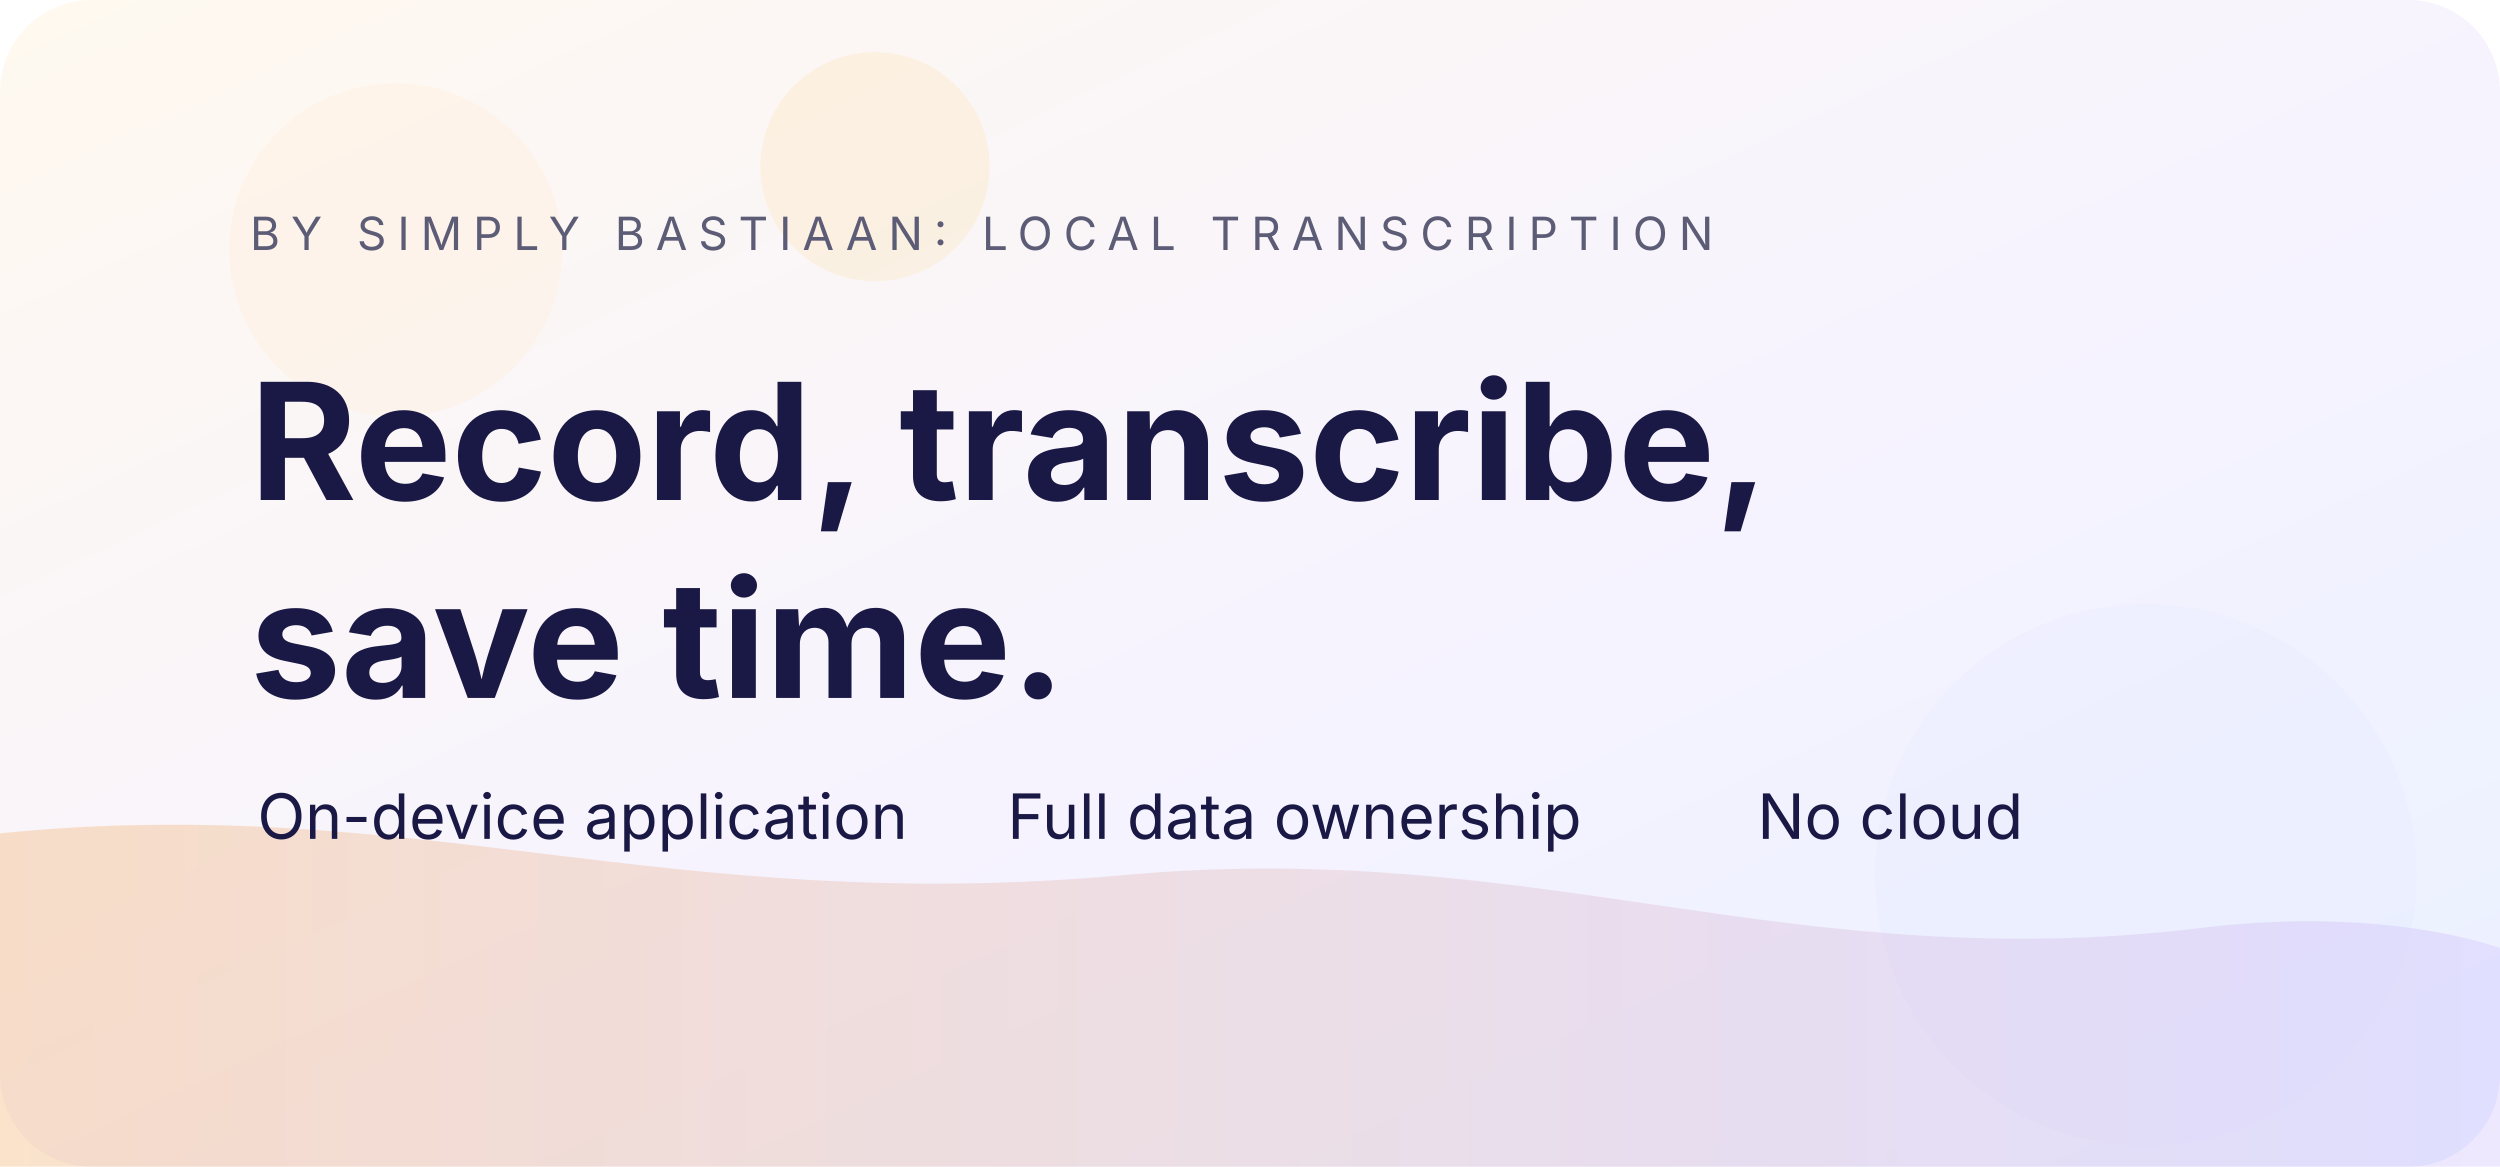
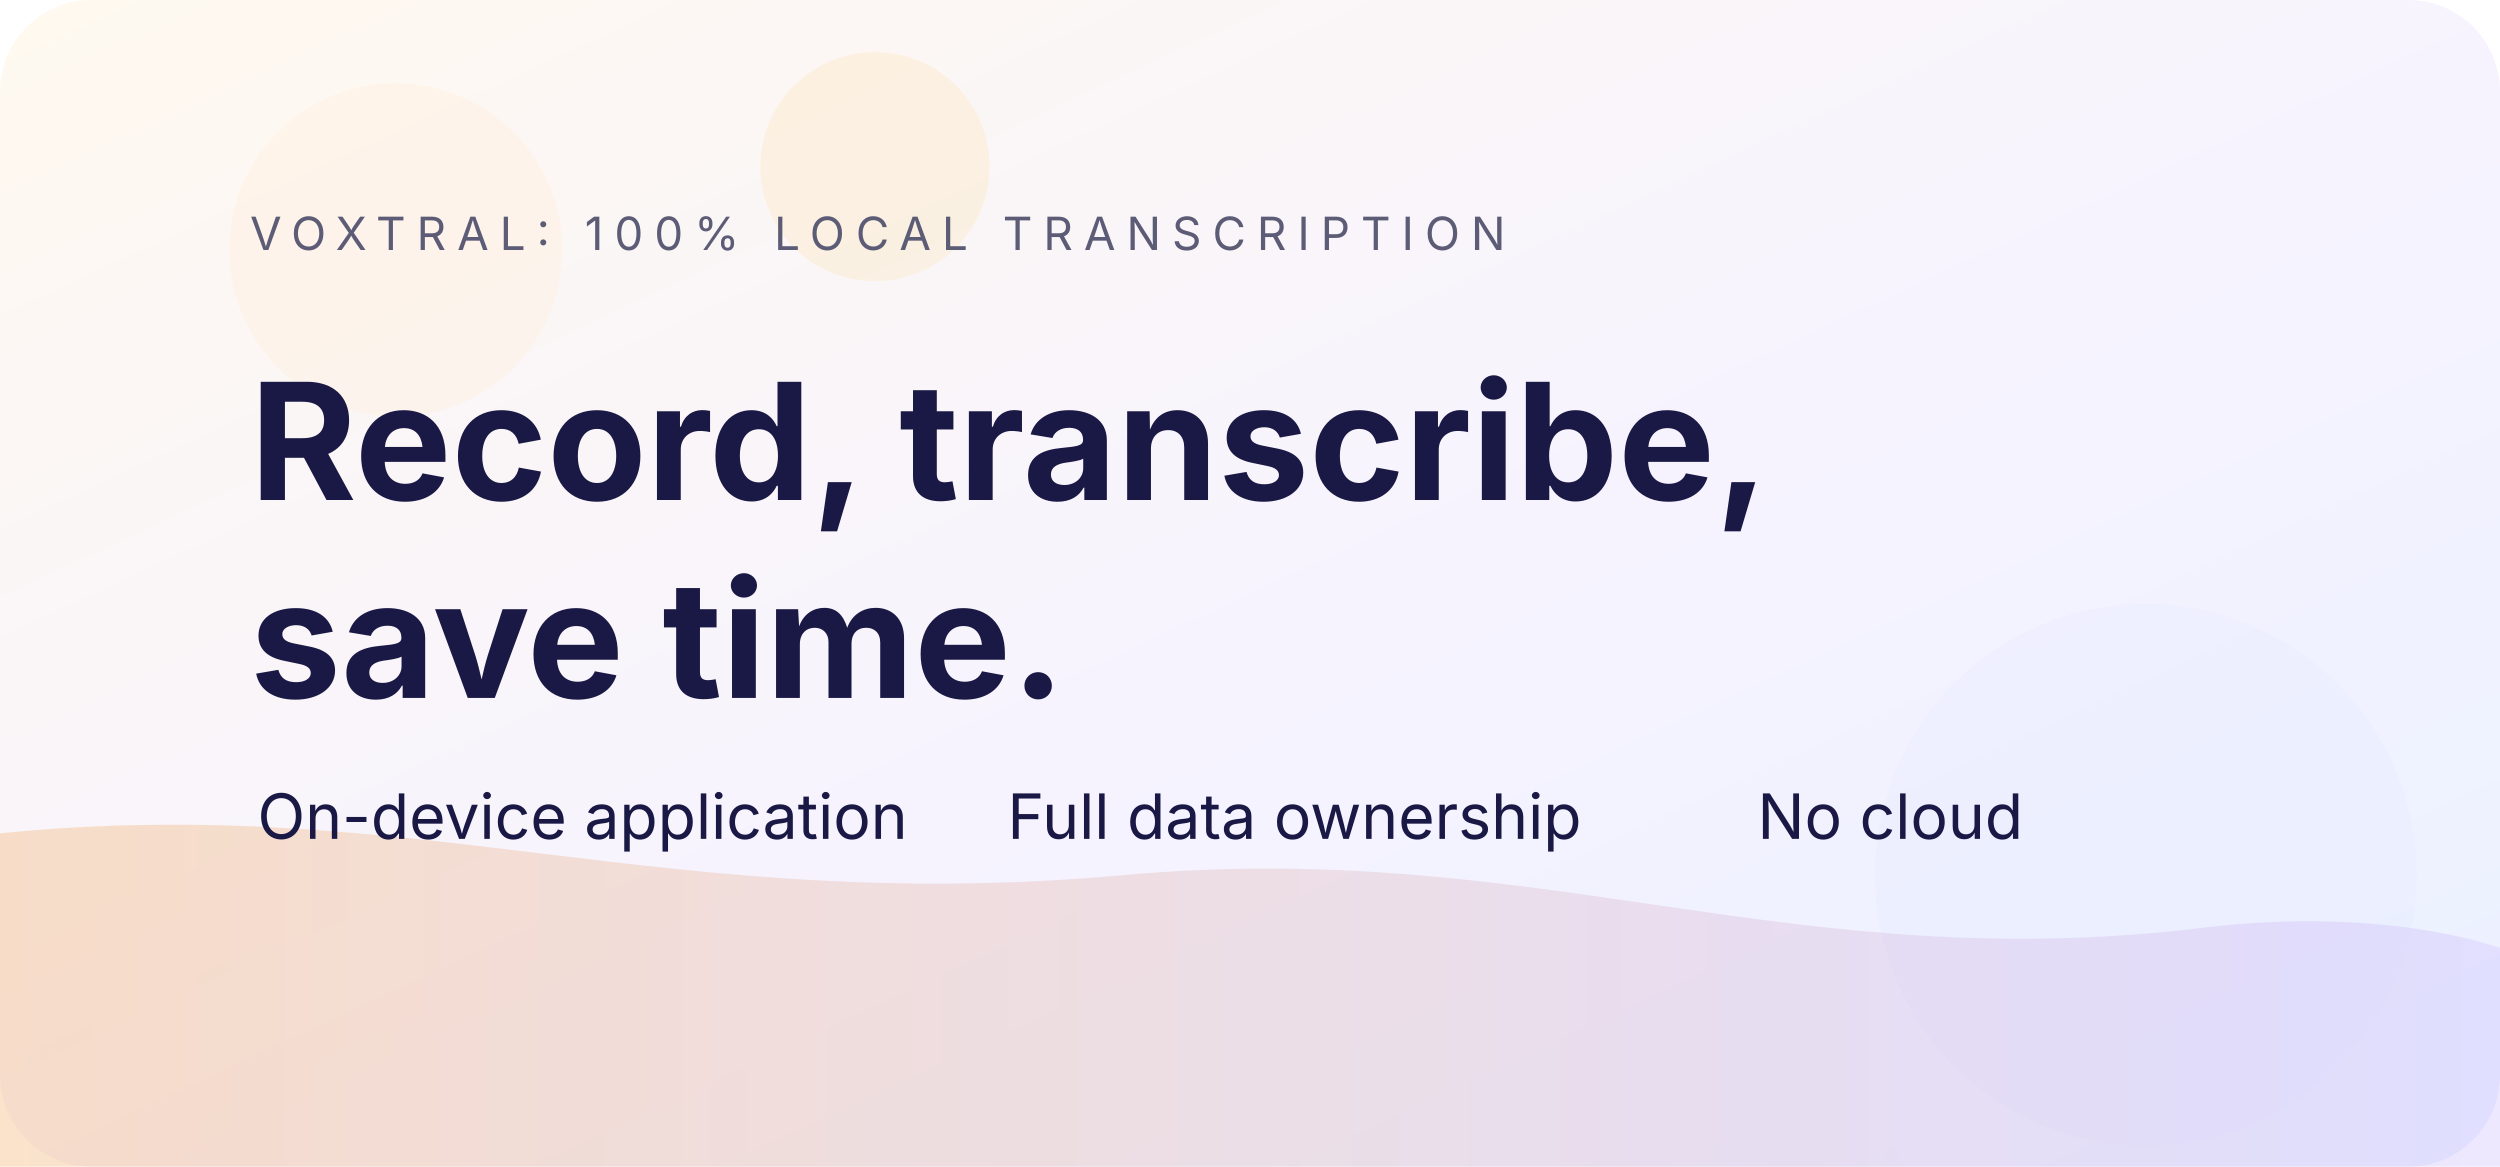
<svg xmlns="http://www.w3.org/2000/svg" width="1200" height="560" viewBox="0 0 1200 560" role="img" aria-labelledby="title desc" version="1.1" id="svg12">
  <defs id="defs5">
    <linearGradient id="bg" x1="0%" y1="0%" x2="100%" y2="100%">
      <stop offset="0%" stop-color="#FFF9EF" id="stop1" />
      <stop offset="55%" stop-color="#F6F3FF" id="stop2" />
      <stop offset="100%" stop-color="#EAF1FF" id="stop3" />
    </linearGradient>
    <linearGradient id="wave" x1="0%" y1="0%" x2="100%" y2="0%">
      <stop offset="0%" stop-color="#F4B36E" stop-opacity="0.8" id="stop4" />
      <stop offset="100%" stop-color="#CBB9FF" stop-opacity="0.75" id="stop5" />
    </linearGradient>
  </defs>
  <rect width="1200" height="560" rx="44" fill="url(#bg)" id="rect5" />
  <g opacity="0.3" id="g7">
    <circle cx="190" cy="120" r="80" fill="#FFEBD4" id="circle5" />
    <circle cx="420" cy="80" r="55" fill="#FDE2B3" id="circle6" />
    <circle cx="1030" cy="420" r="130" fill="#E3E6FF" id="circle7" />
  </g>
  <path d="M0 400 C200 380 320 440 540 420 C740 402 860 470 1060 445 C1120 438 1170 445 1200 455 L1200 560 L0 560 Z" fill="url(#wave)" opacity="0.45" id="path7" />
  <g transform="translate(120 120)" font-family="'Inter','Segoe UI',sans-serif" fill="#1A1844" id="g9">
-     <text font-size="22px" letter-spacing="0.24em" fill="#5d5c76" id="text7">BY SIMPLY BASTIAAN: LOCAL TRANSCRIPTION</text>
+     <text font-size="22px" letter-spacing="0.24em" fill="#5d5c76" id="text7">VOXTRAL: 100% LOCAL TRANSCRIPTION</text>
    <text y="120" font-size="78px" font-weight="700" id="text8">Record, transcribe,</text>
    <text y="215" font-size="78px" font-weight="700" id="text9">save time.</text>
  </g>
  <g transform="translate(123.5543,402.6511)" font-family="Inter, 'Segoe UI', sans-serif" fill="#1a1844" font-size="30px" id="g12">
    <text id="text10">On-device application</text>
    <text x="360" id="text11">Full data ownership</text>
    <text x="720" id="text12">No cloud</text>
  </g>
</svg>
